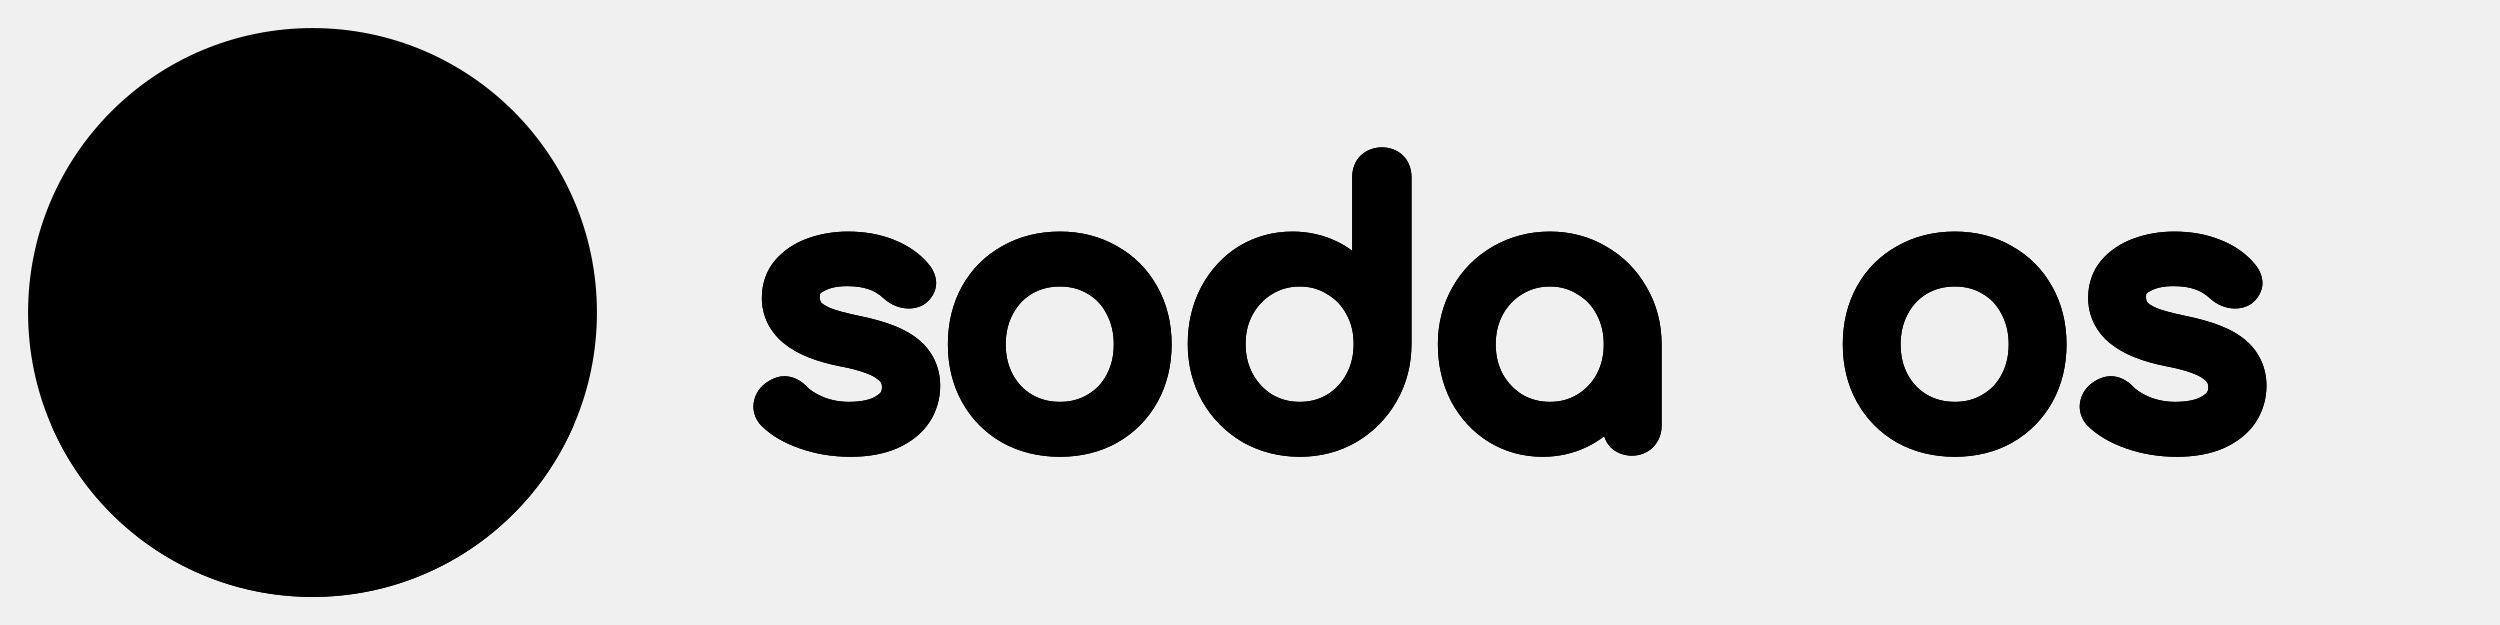
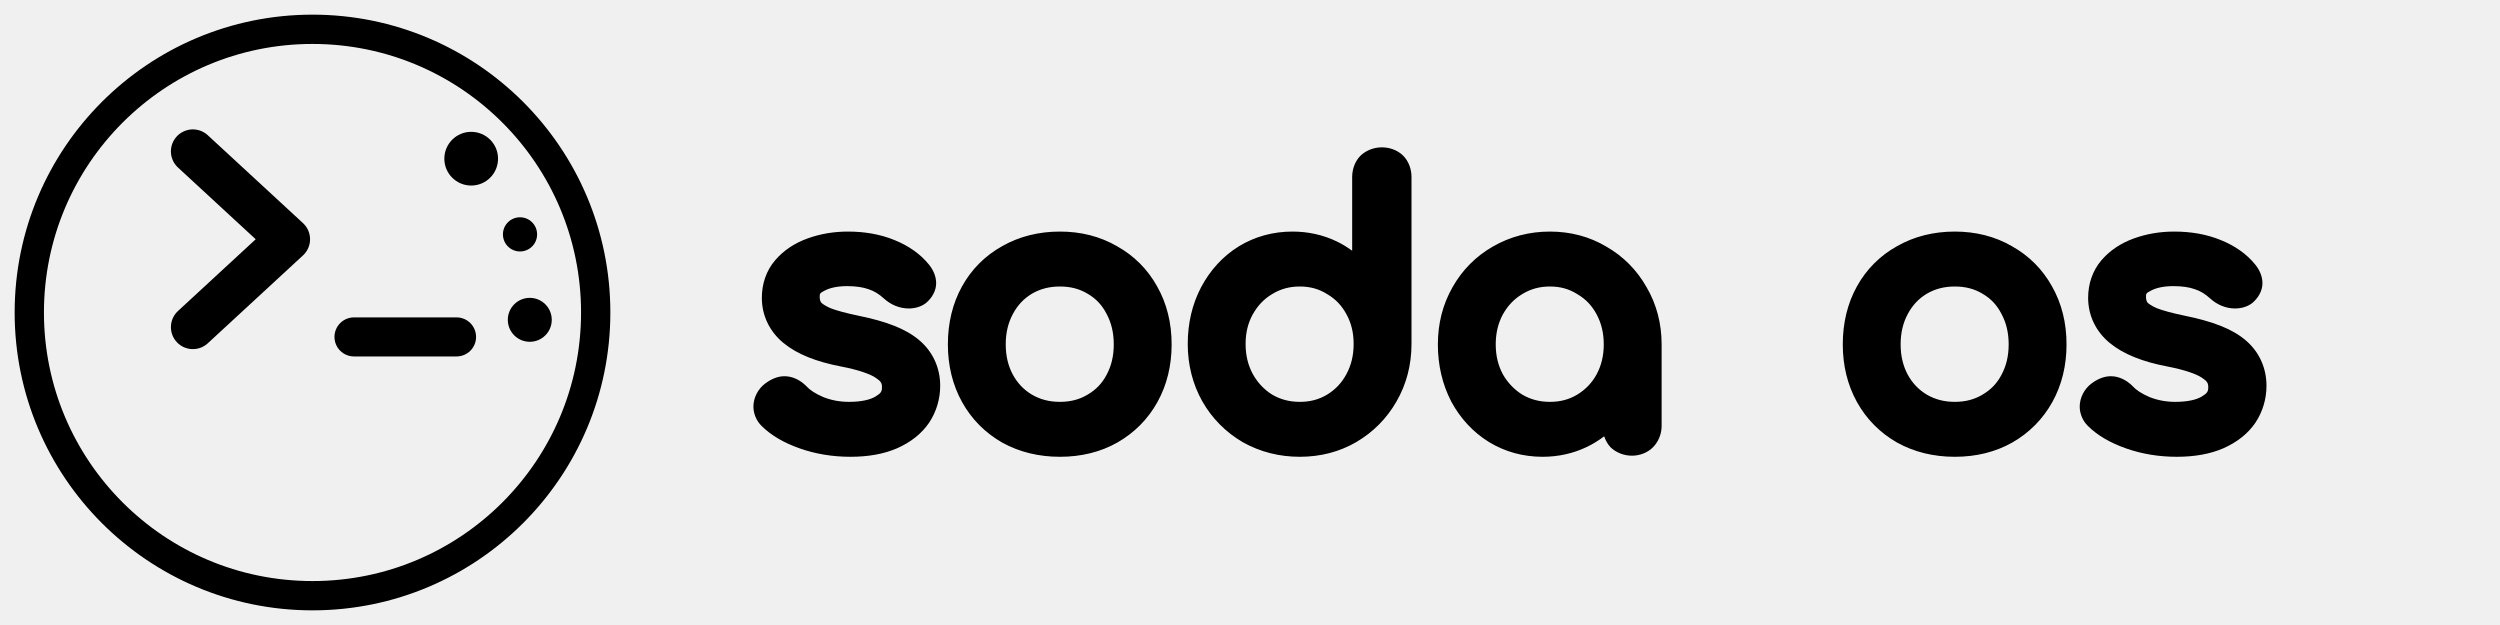
<svg xmlns="http://www.w3.org/2000/svg" viewBox="0 0 1024 256" role="img" aria-labelledby="soda-os-logo-title soda-os-logo-description" shape-rendering="geometricPrecision">
  <style>
-     #soda-symbol &gt; * { fill: #000; }
-     #soda-symbol &gt; path[stroke] { fill: none; stroke: #000; }
    #soda-wordmark, #os-wordmark { fill: #000; }
  </style>
  <g id="soda-symbol" aria-hidden="true">
-     <circle cx="128" cy="128" r="116" fill="#06245B" />
-     <path d="M21.511 174C49 154 77 151 105 171C134 191 164 196 195 174C212 162 224 161 234.489 174A116 116 0 0 1 21.511 174Z" fill="#10D7E8" />
-     <circle cx="193" cy="65" r="11" fill="#10D7E8" />
-     <circle cx="213" cy="96" r="7" fill="#10D7E8" />
-     <circle cx="217" cy="131" r="9" fill="#10D7E8" />
-     <path d="M79 62L118 98L79 134" fill="none" stroke="#FFFFFF" stroke-width="18" stroke-linecap="round" stroke-linejoin="round" />
-     <path d="M145 138H187" fill="none" stroke="#10D7E8" stroke-width="16" stroke-linecap="round" />
+     <circle cx="128" cy="128" r="116" fill="none" stroke="#000000" stroke-width="12" />
+     <circle cx="193" cy="65" r="11" fill="#000000" />
+     <circle cx="213" cy="96" r="7" fill="#000000" />
+     <circle cx="217" cy="131" r="9" fill="#000000" />
+     <path d="M79 62L118 98L79 134" fill="none" stroke="#000000" stroke-width="18" stroke-linecap="round" stroke-linejoin="round" />
+     <path d="M145 138H187" fill="none" stroke="#000000" stroke-width="16" stroke-linecap="round" />
  </g>
  <path id="soda-wordmark" d="M 566 60.35 C 562.845 60.35 559.681 61.511 557.379 63.66 A 4.5 4.5 0 0 0 557.268 63.768 C 554.996 66.039 553.85 69.287 553.85 72.5 L 553.85 102.699 C 551.866 101.271 549.786 99.967 547.547 98.893 C 541.935 96.199 535.821 94.85 529.4 94.85 C 521.45 94.85 514.001 96.884 507.406 100.908 A 4.5 4.5 0 0 0 507.377 100.926 C 500.897 104.948 495.71 110.611 491.977 117.639 A 4.5 4.5 0 0 0 491.963 117.662 C 488.309 124.638 486.5 132.466 486.5 140.9 C 486.5 149.393 488.496 157.325 492.479 164.406 A 4.5 4.5 0 0 0 492.492 164.434 C 496.465 171.386 502.032 177.005 508.971 181.08 A 4.5 4.5 0 0 0 509.043 181.123 C 516.115 185.101 523.999 187.1 532.4 187.1 C 540.802 187.1 548.61 185.098 555.51 181.092 A 4.5 4.5 0 0 0 555.529 181.08 C 562.462 177.009 568.024 171.396 571.996 164.453 L 572 164.445 C 576.094 157.361 578.15 149.409 578.15 140.9 L 578.15 72.5 C 578.15 69.287 577.004 66.039 574.732 63.768 C 572.461 61.496 569.213 60.35 566 60.35 z M 347.301 94.85 C 341.52 94.85 335.978 95.784 330.77 97.668 C 325.446 99.594 320.915 102.597 317.477 106.629 C 313.884 110.841 312.051 116.212 312.051 122 C 312.051 129.24 315.22 135.808 320.891 140.475 C 326.561 145.141 334.451 148.183 344.498 150.119 A 4.5 4.5 0 0 0 344.514 150.121 C 351.623 151.466 356.468 153.248 358.576 154.676 A 4.5 4.5 0 0 0 358.66 154.73 C 360.87 156.156 361.25 157 361.25 158.6 C 361.25 160.3 360.899 161.047 358.652 162.381 A 4.5 4.5 0 0 0 358.598 162.414 C 356.545 163.672 352.95 164.6 347.75 164.6 C 343.989 164.6 340.542 163.953 337.293 162.676 C 333.929 161.252 331.659 159.687 330.387 158.281 A 4.5 4.5 0 0 0 330.232 158.117 C 327.843 155.728 324.7 154.1 321.35 154.1 C 318.437 154.1 315.815 155.32 313.43 157.078 A 4.5 4.5 0 0 0 313.4 157.1 C 310.479 159.291 308.6 162.901 308.6 166.551 C 308.6 169.434 309.833 172.349 311.867 174.383 C 315.876 178.391 321.199 181.435 327.664 183.697 C 334.164 185.972 341.086 187.1 348.35 187.1 C 355.613 187.1 362.038 185.985 367.553 183.572 A 4.5 4.5 0 0 0 367.594 183.555 C 373.093 181.086 377.546 177.606 380.578 173.119 A 4.5 4.5 0 0 0 380.609 173.074 C 383.568 168.578 385.1 163.415 385.1 158 C 385.1 150.695 382.111 144.093 376.625 139.434 C 371.083 134.64 362.765 131.565 351.49 129.289 L 351.514 129.293 C 346.377 128.227 342.531 127.157 340.152 126.227 C 337.858 125.231 336.632 124.235 336.395 123.967 C 336.004 123.402 335.75 122.766 335.75 121.551 C 335.75 120.304 335.783 120.073 337.668 119.098 A 4.5 4.5 0 0 0 337.717 119.07 C 339.874 117.92 342.922 117.199 347 117.199 C 350.625 117.199 353.525 117.666 355.686 118.438 A 4.5 4.5 0 0 0 355.822 118.484 C 357.931 119.162 360.004 120.381 362.104 122.312 A 4.5 4.5 0 0 0 362.131 122.336 C 364.916 124.856 368.503 126.35 372.199 126.35 C 374.605 126.35 377.055 125.738 379.047 124.289 A 4.5 4.5 0 0 0 379.26 124.123 C 381.65 122.155 383.449 119.2 383.449 116 C 383.449 113.181 382.255 110.533 380.492 108.363 L 380.496 108.365 C 376.96 104.004 372.163 100.665 366.396 98.334 C 360.678 95.982 354.278 94.85 347.301 94.85 z M 434.15 94.85 C 425.483 94.85 417.493 96.834 410.484 100.834 C 403.506 104.718 397.946 110.281 394.066 117.264 C 390.169 124.279 388.25 132.303 388.25 141.051 C 388.25 149.707 390.174 157.679 394.066 164.686 C 397.946 171.669 403.497 177.275 410.467 181.258 A 4.5 4.5 0 0 0 410.514 181.283 C 417.521 185.176 425.494 187.1 434.15 187.1 C 442.807 187.1 450.741 185.177 457.662 181.27 A 4.5 4.5 0 0 0 457.682 181.258 C 464.652 177.275 470.204 171.669 474.084 164.686 C 477.977 157.679 479.9 149.707 479.9 141.051 C 479.9 132.291 477.921 124.252 473.916 117.234 C 470.04 110.27 464.488 104.722 457.525 100.844 C 450.615 96.839 442.721 94.85 434.15 94.85 z M 634.85 94.85 C 626.432 94.85 618.53 96.912 611.455 101 C 611.452 101.001 611.45 101.002 611.447 101.004 C 604.488 104.985 598.912 110.624 594.943 117.668 C 594.942 117.67 594.942 117.672 594.941 117.674 C 590.947 124.667 588.949 132.561 588.949 141.051 C 588.949 149.485 590.759 157.35 594.4 164.412 A 4.5 4.5 0 0 0 594.439 164.486 C 598.177 171.412 603.362 177.011 609.826 181.023 A 4.5 4.5 0 0 0 609.855 181.041 C 616.45 185.065 623.9 187.1 631.85 187.1 C 638.27 187.1 644.384 185.75 649.996 183.057 C 652.524 181.843 654.872 180.371 657.072 178.709 C 657.629 180.336 658.438 181.866 659.609 183.121 A 4.5 4.5 0 0 0 659.83 183.34 C 662.132 185.489 665.295 186.65 668.449 186.65 C 671.604 186.65 674.798 185.466 677.031 183.232 C 679.309 180.955 680.6 177.723 680.6 174.5 L 680.6 141.051 C 680.6 132.55 678.544 124.641 674.443 117.648 C 670.479 110.62 664.911 104.992 657.967 101.016 C 651.072 96.91 643.255 94.85 634.85 94.85 z M 434.15 117.35 C 438.545 117.35 442.208 118.343 445.484 120.309 A 4.5 4.5 0 0 0 445.527 120.334 C 448.919 122.319 451.406 124.956 453.244 128.549 A 4.5 4.5 0 0 0 453.281 128.623 C 455.212 132.232 456.199 136.29 456.199 141.051 C 456.199 145.812 455.212 149.869 453.281 153.479 A 4.5 4.5 0 0 0 453.264 153.512 C 451.433 157.006 448.943 159.618 445.527 161.617 A 4.5 4.5 0 0 0 445.484 161.641 C 442.208 163.607 438.545 164.6 434.15 164.6 C 429.767 164.6 426.041 163.608 422.65 161.629 C 419.33 159.633 416.799 156.992 414.857 153.453 C 412.935 149.85 411.949 145.801 411.949 141.051 C 411.949 136.29 412.937 132.232 414.867 128.623 C 416.815 124.981 419.348 122.309 422.646 120.324 C 426.039 118.344 429.766 117.35 434.15 117.35 z M 532.4 117.35 C 536.65 117.35 540.23 118.363 543.516 120.416 A 4.5 4.5 0 0 0 543.627 120.484 C 547.032 122.478 549.592 125.145 551.531 128.771 A 4.5 4.5 0 0 0 551.553 128.811 C 553.47 132.311 554.449 136.251 554.449 140.9 C 554.449 145.549 553.469 149.556 551.531 153.178 C 549.588 156.811 547.004 159.55 543.572 161.646 C 540.285 163.616 536.675 164.6 532.4 164.6 C 528.145 164.6 524.481 163.616 521.086 161.643 C 517.763 159.553 515.15 156.795 513.102 153.137 C 511.178 149.525 510.199 145.533 510.199 140.9 C 510.199 136.259 511.179 132.326 513.09 128.83 C 515.144 125.156 517.745 122.45 521.064 120.459 A 4.5 4.5 0 0 0 521.092 120.441 C 524.498 118.365 528.15 117.35 532.4 117.35 z M 634.85 117.35 C 639.1 117.35 642.679 118.363 645.965 120.416 A 4.5 4.5 0 0 0 646.076 120.484 C 649.482 122.478 652.043 125.145 653.982 128.771 C 655.92 132.393 656.9 136.402 656.9 141.051 C 656.9 145.69 655.921 149.687 653.992 153.303 C 652.057 156.831 649.472 159.538 646.023 161.645 C 642.736 163.615 639.125 164.6 634.85 164.6 C 630.594 164.6 626.929 163.617 623.533 161.643 C 620.198 159.546 617.587 156.821 615.547 153.273 C 613.628 149.665 612.65 145.678 612.65 141.051 C 612.65 136.418 613.629 132.423 615.553 128.811 C 617.605 125.148 620.203 122.446 623.516 120.459 A 4.5 4.5 0 0 0 623.543 120.441 C 626.949 118.365 630.6 117.35 634.85 117.35 z" fill="#06245B" aria-hidden="true" />
  <path id="os-wordmark" d="M 800.699 94.85 C 792.031 94.85 784.043 96.834 777.035 100.834 C 770.057 104.718 764.496 110.281 760.617 117.264 C 756.72 124.279 754.801 132.303 754.801 141.051 C 754.801 149.707 756.724 157.679 760.617 164.686 C 764.497 171.669 770.047 177.275 777.018 181.258 A 4.5 4.5 0 0 0 777.064 181.283 C 784.071 185.176 792.043 187.1 800.699 187.1 C 809.355 187.1 817.291 185.177 824.213 181.27 A 4.5 4.5 0 0 0 824.232 181.258 C 831.203 177.275 836.753 171.669 840.633 164.686 C 844.526 157.679 846.449 149.707 846.449 141.051 C 846.449 132.291 844.472 124.252 840.467 117.234 C 836.591 110.27 831.038 104.722 824.076 100.844 C 817.166 96.839 809.27 94.85 800.699 94.85 z M 890.551 94.85 C 884.77 94.85 879.228 95.784 874.02 97.668 C 868.696 99.594 864.165 102.597 860.727 106.629 C 857.134 110.841 855.301 116.212 855.301 122 C 855.301 129.24 858.47 135.808 864.141 140.475 C 869.811 145.141 877.701 148.183 887.748 150.119 A 4.5 4.5 0 0 0 887.764 150.121 C 894.873 151.466 899.718 153.248 901.826 154.676 A 4.5 4.5 0 0 0 901.91 154.73 C 904.12 156.156 904.5 157 904.5 158.6 C 904.5 160.3 904.149 161.047 901.902 162.381 A 4.5 4.5 0 0 0 901.848 162.414 C 899.795 163.672 896.2 164.6 891 164.6 C 887.239 164.6 883.792 163.953 880.543 162.676 C 877.179 161.252 874.909 159.687 873.637 158.281 A 4.5 4.5 0 0 0 873.482 158.117 C 871.093 155.728 867.95 154.1 864.6 154.1 C 861.687 154.1 859.065 155.32 856.68 157.078 A 4.5 4.5 0 0 0 856.65 157.1 C 853.729 159.291 851.85 162.901 851.85 166.551 C 851.85 169.434 853.083 172.349 855.117 174.383 C 859.126 178.391 864.449 181.435 870.914 183.697 C 877.414 185.972 884.336 187.1 891.6 187.1 C 898.863 187.1 905.288 185.985 910.803 183.572 A 4.5 4.5 0 0 0 910.844 183.555 C 916.343 181.086 920.796 177.606 923.828 173.119 A 4.5 4.5 0 0 0 923.859 173.074 C 926.818 168.578 928.35 163.415 928.35 158 C 928.35 150.695 925.361 144.093 919.875 139.434 C 914.333 134.64 906.015 131.565 894.74 129.289 L 894.764 129.293 C 889.627 128.227 885.781 127.157 883.402 126.227 C 881.108 125.231 879.882 124.235 879.645 123.967 C 879.254 123.402 879 122.766 879 121.551 C 879 120.304 879.033 120.073 880.918 119.098 A 4.5 4.5 0 0 0 880.967 119.07 C 883.124 117.92 886.172 117.199 890.25 117.199 C 893.875 117.199 896.775 117.666 898.936 118.438 A 4.5 4.5 0 0 0 899.072 118.484 C 901.181 119.162 903.254 120.381 905.354 122.312 A 4.5 4.5 0 0 0 905.381 122.336 C 908.166 124.856 911.753 126.35 915.449 126.35 C 917.855 126.35 920.305 125.738 922.297 124.289 A 4.5 4.5 0 0 0 922.51 124.123 C 924.9 122.155 926.699 119.2 926.699 116 C 926.699 113.181 925.505 110.533 923.742 108.363 L 923.746 108.365 C 920.21 104.004 915.413 100.665 909.646 98.334 C 903.928 95.982 897.528 94.85 890.551 94.85 z M 800.699 117.35 C 805.093 117.35 808.759 118.343 812.035 120.309 A 4.5 4.5 0 0 0 812.076 120.334 C 815.468 122.319 817.955 124.956 819.793 128.549 A 4.5 4.5 0 0 0 819.832 128.623 C 821.763 132.232 822.75 136.29 822.75 141.051 C 822.75 145.812 821.763 149.869 819.832 153.479 A 4.5 4.5 0 0 0 819.814 153.512 C 817.984 157.006 815.491 159.618 812.076 161.617 A 4.5 4.5 0 0 0 812.035 161.641 C 808.759 163.607 805.093 164.6 800.699 164.6 C 796.315 164.6 792.589 163.607 789.197 161.627 C 785.881 159.633 783.35 156.994 781.41 153.459 C 779.486 149.854 778.5 145.804 778.5 141.051 C 778.5 136.29 779.487 132.232 781.418 128.623 C 783.366 124.982 785.896 122.31 789.193 120.326 C 792.586 118.344 796.313 117.35 800.699 117.35 z" fill="#10D7E8" aria-hidden="true" />
-   <use href="#soda-symbol" style="fill: #000000; stroke: #000000;" />
-   <use href="#soda-wordmark" style="fill: #000000;" />
-   <use href="#os-wordmark" style="fill: #000000;" />
</svg>
